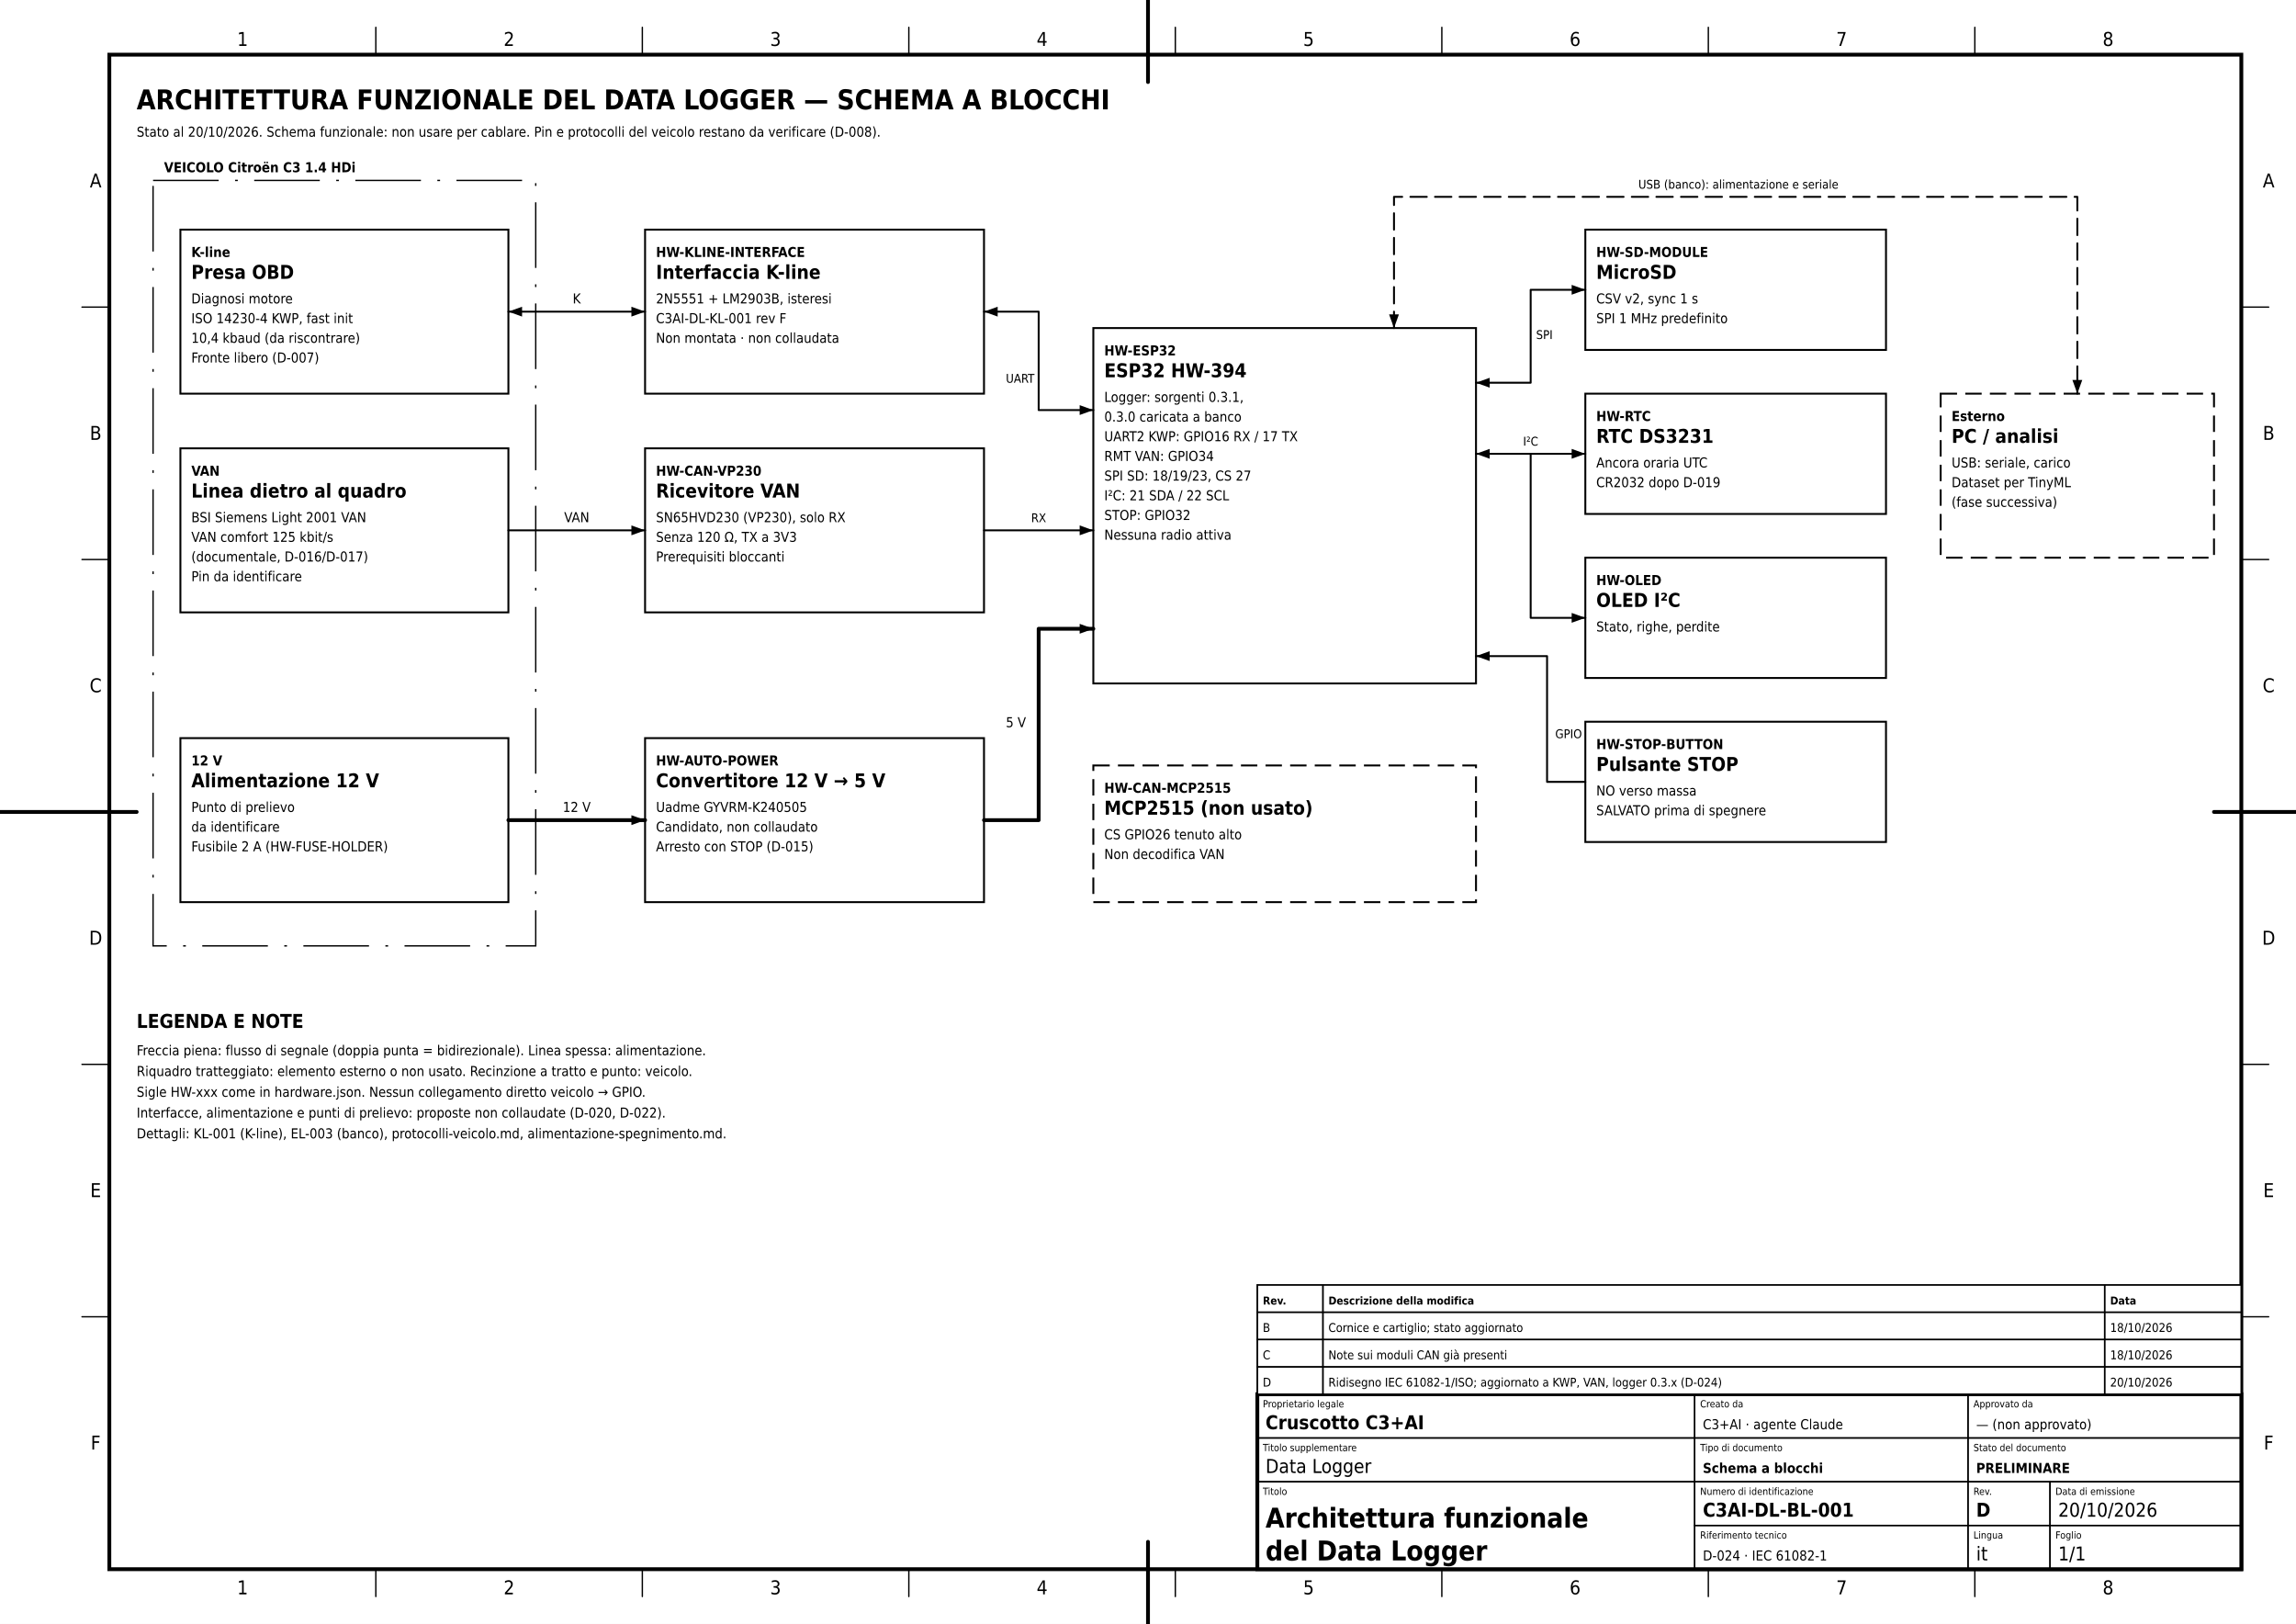
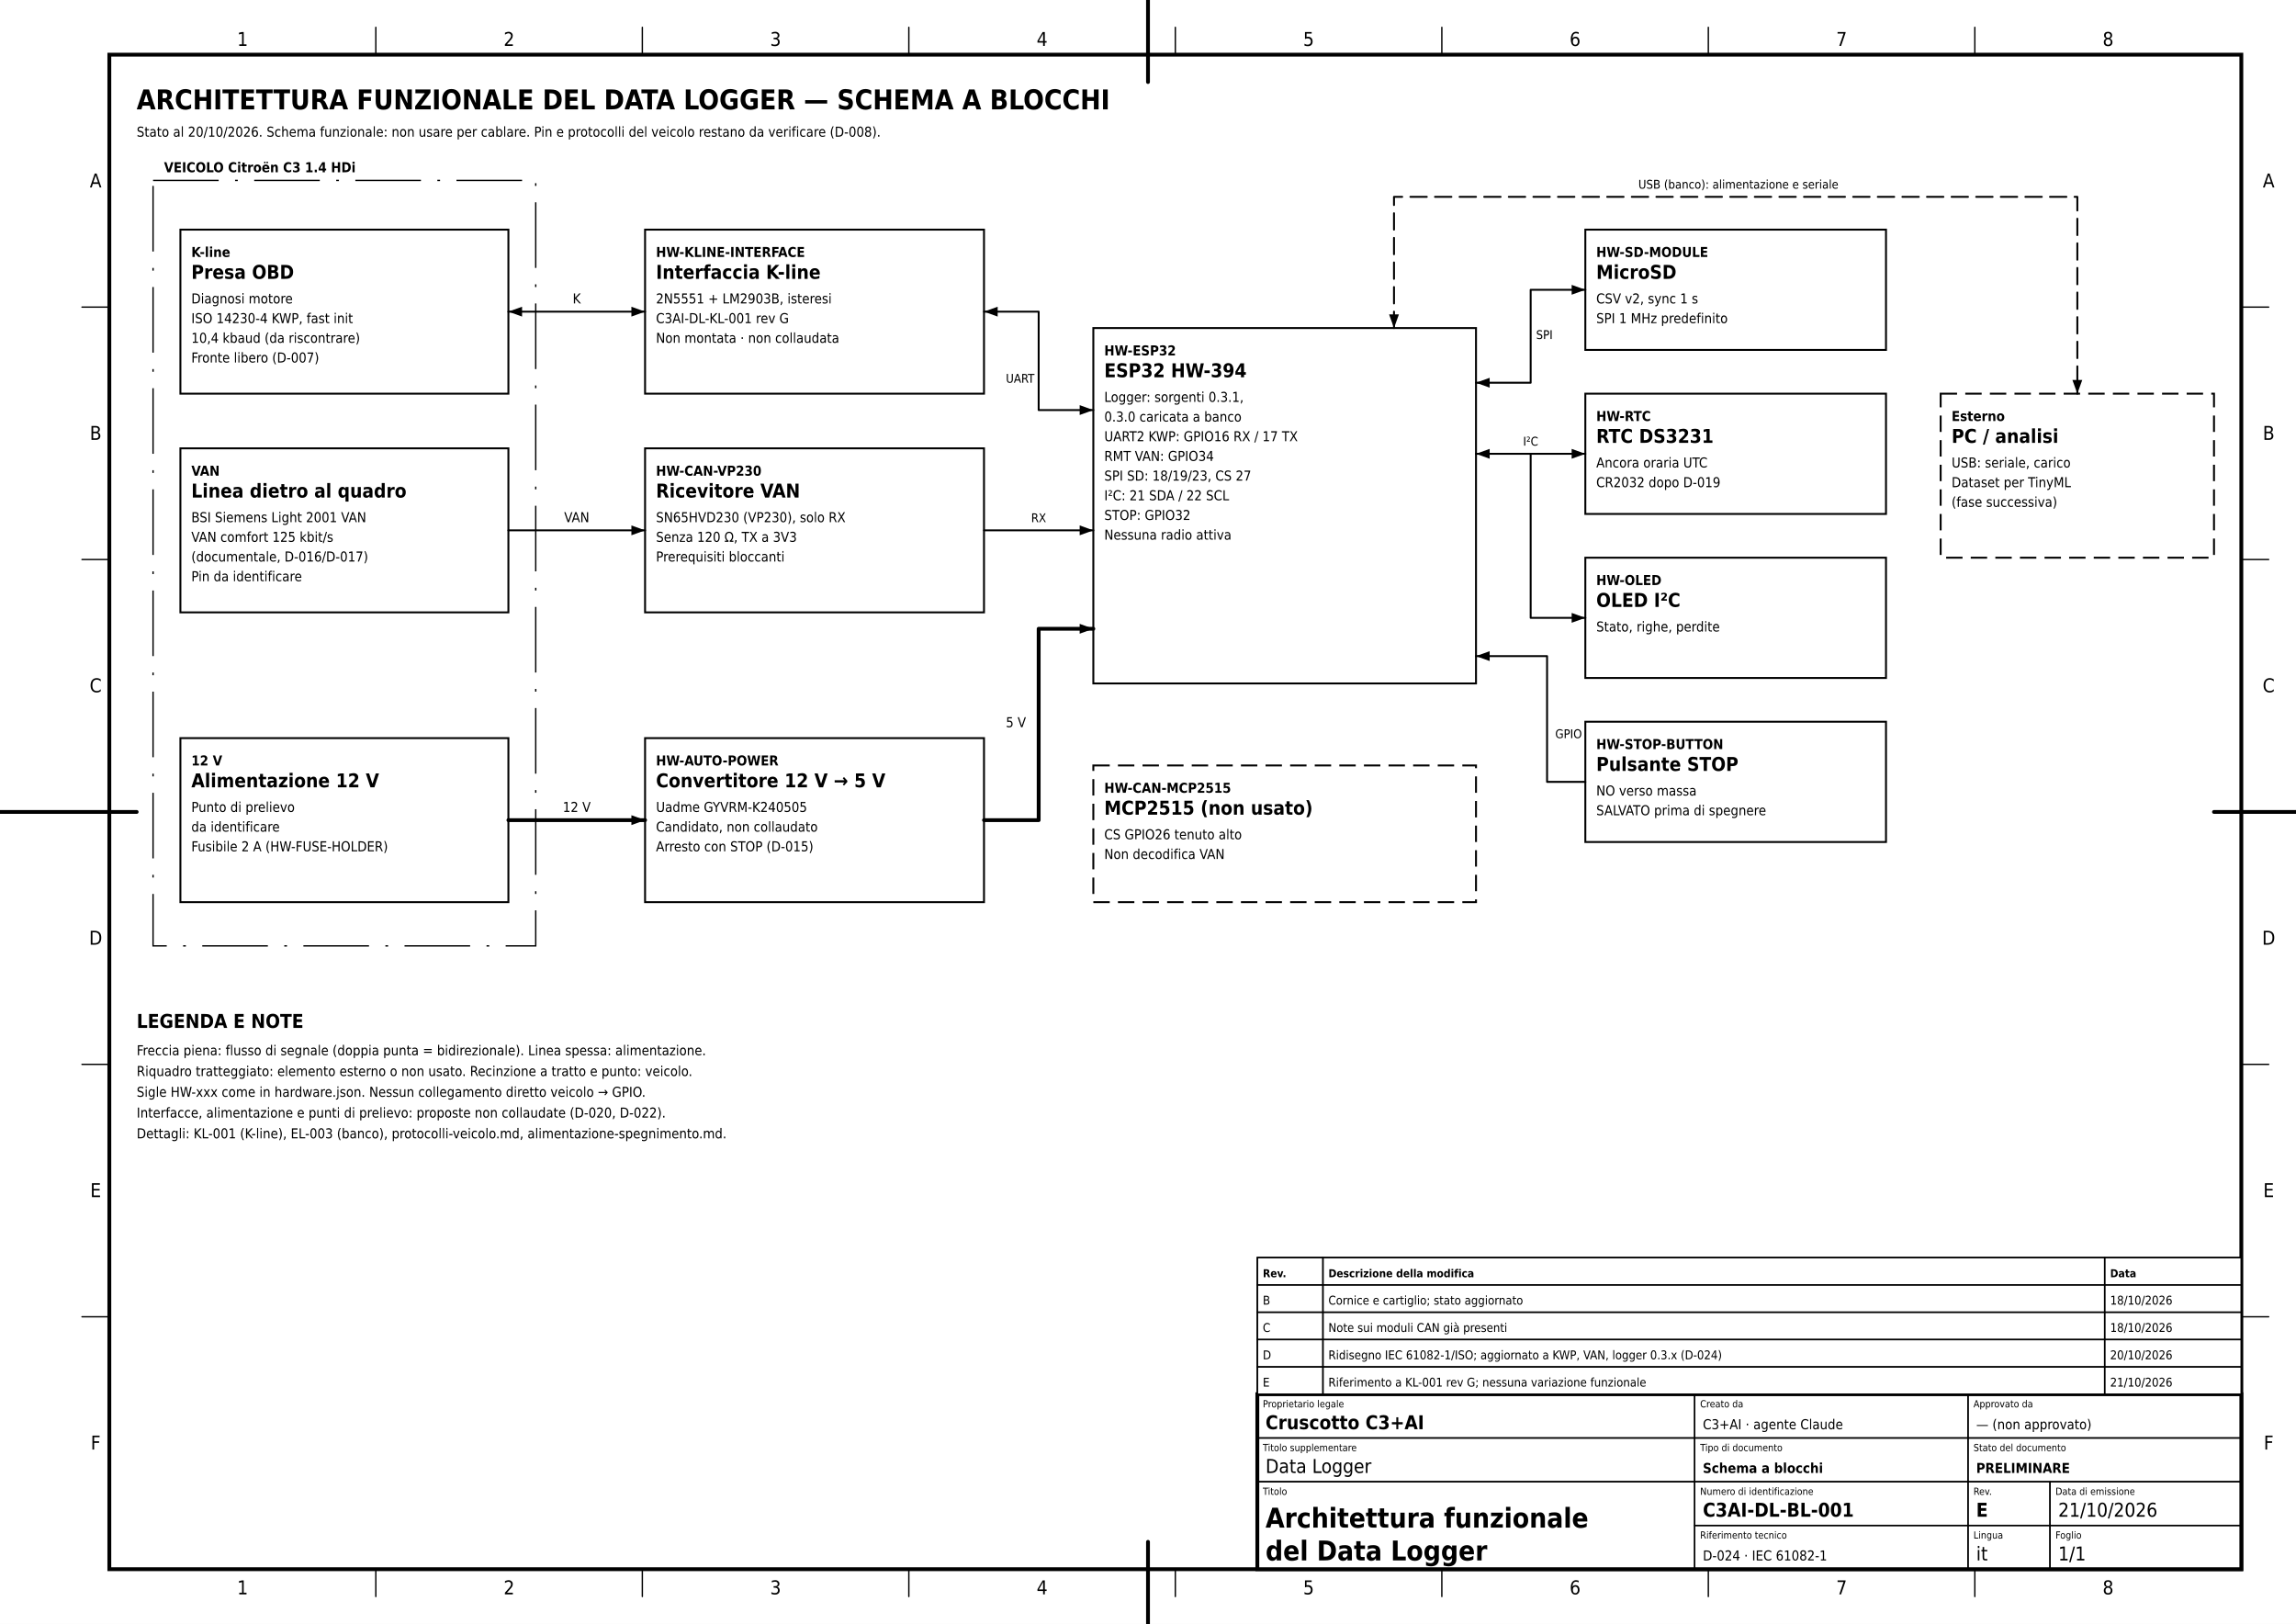
<svg xmlns="http://www.w3.org/2000/svg" width="420mm" height="297mm" viewBox="0 0 420 297">
  <rect width="420" height="297" fill="white" />
  <rect x="20" y="10" width="390" height="277" fill="none" stroke="#000000" stroke-width="0.7" />
  <text x="44.375" y="8.4" font-family="osifont, 'DejaVu Sans Condensed', 'Arial Narrow', Arial, sans-serif" font-size="3.5" text-anchor="middle" fill="#000000">1</text>
  <text x="44.375" y="291.6" font-family="osifont, 'DejaVu Sans Condensed', 'Arial Narrow', Arial, sans-serif" font-size="3.5" text-anchor="middle" fill="#000000">1</text>
  <path d="M68.75 10 L68.75 5" fill="none" stroke="#000000" stroke-width="0.25" stroke-linecap="round" stroke-linejoin="round" />
  <path d="M68.75 287 L68.75 292" fill="none" stroke="#000000" stroke-width="0.25" stroke-linecap="round" stroke-linejoin="round" />
  <text x="93.125" y="8.4" font-family="osifont, 'DejaVu Sans Condensed', 'Arial Narrow', Arial, sans-serif" font-size="3.5" text-anchor="middle" fill="#000000">2</text>
  <text x="93.125" y="291.6" font-family="osifont, 'DejaVu Sans Condensed', 'Arial Narrow', Arial, sans-serif" font-size="3.5" text-anchor="middle" fill="#000000">2</text>
  <path d="M117.5 10 L117.5 5" fill="none" stroke="#000000" stroke-width="0.25" stroke-linecap="round" stroke-linejoin="round" />
  <path d="M117.5 287 L117.5 292" fill="none" stroke="#000000" stroke-width="0.25" stroke-linecap="round" stroke-linejoin="round" />
  <text x="141.875" y="8.4" font-family="osifont, 'DejaVu Sans Condensed', 'Arial Narrow', Arial, sans-serif" font-size="3.5" text-anchor="middle" fill="#000000">3</text>
  <text x="141.875" y="291.6" font-family="osifont, 'DejaVu Sans Condensed', 'Arial Narrow', Arial, sans-serif" font-size="3.5" text-anchor="middle" fill="#000000">3</text>
  <path d="M166.25 10 L166.25 5" fill="none" stroke="#000000" stroke-width="0.25" stroke-linecap="round" stroke-linejoin="round" />
  <path d="M166.25 287 L166.25 292" fill="none" stroke="#000000" stroke-width="0.25" stroke-linecap="round" stroke-linejoin="round" />
  <text x="190.625" y="8.4" font-family="osifont, 'DejaVu Sans Condensed', 'Arial Narrow', Arial, sans-serif" font-size="3.5" text-anchor="middle" fill="#000000">4</text>
  <text x="190.625" y="291.6" font-family="osifont, 'DejaVu Sans Condensed', 'Arial Narrow', Arial, sans-serif" font-size="3.5" text-anchor="middle" fill="#000000">4</text>
  <path d="M215 10 L215 5" fill="none" stroke="#000000" stroke-width="0.25" stroke-linecap="round" stroke-linejoin="round" />
  <path d="M215 287 L215 292" fill="none" stroke="#000000" stroke-width="0.25" stroke-linecap="round" stroke-linejoin="round" />
  <text x="239.375" y="8.4" font-family="osifont, 'DejaVu Sans Condensed', 'Arial Narrow', Arial, sans-serif" font-size="3.5" text-anchor="middle" fill="#000000">5</text>
  <text x="239.375" y="291.6" font-family="osifont, 'DejaVu Sans Condensed', 'Arial Narrow', Arial, sans-serif" font-size="3.5" text-anchor="middle" fill="#000000">5</text>
  <path d="M263.75 10 L263.75 5" fill="none" stroke="#000000" stroke-width="0.25" stroke-linecap="round" stroke-linejoin="round" />
  <path d="M263.75 287 L263.75 292" fill="none" stroke="#000000" stroke-width="0.25" stroke-linecap="round" stroke-linejoin="round" />
  <text x="288.125" y="8.4" font-family="osifont, 'DejaVu Sans Condensed', 'Arial Narrow', Arial, sans-serif" font-size="3.5" text-anchor="middle" fill="#000000">6</text>
  <text x="288.125" y="291.6" font-family="osifont, 'DejaVu Sans Condensed', 'Arial Narrow', Arial, sans-serif" font-size="3.5" text-anchor="middle" fill="#000000">6</text>
  <path d="M312.5 10 L312.5 5" fill="none" stroke="#000000" stroke-width="0.25" stroke-linecap="round" stroke-linejoin="round" />
  <path d="M312.5 287 L312.5 292" fill="none" stroke="#000000" stroke-width="0.25" stroke-linecap="round" stroke-linejoin="round" />
  <text x="336.875" y="8.4" font-family="osifont, 'DejaVu Sans Condensed', 'Arial Narrow', Arial, sans-serif" font-size="3.5" text-anchor="middle" fill="#000000">7</text>
  <text x="336.875" y="291.6" font-family="osifont, 'DejaVu Sans Condensed', 'Arial Narrow', Arial, sans-serif" font-size="3.5" text-anchor="middle" fill="#000000">7</text>
  <path d="M361.25 10 L361.25 5" fill="none" stroke="#000000" stroke-width="0.25" stroke-linecap="round" stroke-linejoin="round" />
  <path d="M361.25 287 L361.25 292" fill="none" stroke="#000000" stroke-width="0.25" stroke-linecap="round" stroke-linejoin="round" />
  <text x="385.625" y="8.4" font-family="osifont, 'DejaVu Sans Condensed', 'Arial Narrow', Arial, sans-serif" font-size="3.5" text-anchor="middle" fill="#000000">8</text>
  <text x="385.625" y="291.6" font-family="osifont, 'DejaVu Sans Condensed', 'Arial Narrow', Arial, sans-serif" font-size="3.5" text-anchor="middle" fill="#000000">8</text>
  <text x="17.5" y="34.283" font-family="osifont, 'DejaVu Sans Condensed', 'Arial Narrow', Arial, sans-serif" font-size="3.5" text-anchor="middle" fill="#000000">A</text>
  <text x="415" y="34.283" font-family="osifont, 'DejaVu Sans Condensed', 'Arial Narrow', Arial, sans-serif" font-size="3.5" text-anchor="middle" fill="#000000">A</text>
  <path d="M20 56.167 L15 56.167" fill="none" stroke="#000000" stroke-width="0.25" stroke-linecap="round" stroke-linejoin="round" />
  <path d="M410 56.167 L415 56.167" fill="none" stroke="#000000" stroke-width="0.25" stroke-linecap="round" stroke-linejoin="round" />
  <text x="17.5" y="80.45" font-family="osifont, 'DejaVu Sans Condensed', 'Arial Narrow', Arial, sans-serif" font-size="3.5" text-anchor="middle" fill="#000000">B</text>
  <text x="415" y="80.45" font-family="osifont, 'DejaVu Sans Condensed', 'Arial Narrow', Arial, sans-serif" font-size="3.5" text-anchor="middle" fill="#000000">B</text>
  <path d="M20 102.333 L15 102.333" fill="none" stroke="#000000" stroke-width="0.25" stroke-linecap="round" stroke-linejoin="round" />
  <path d="M410 102.333 L415 102.333" fill="none" stroke="#000000" stroke-width="0.25" stroke-linecap="round" stroke-linejoin="round" />
  <text x="17.5" y="126.617" font-family="osifont, 'DejaVu Sans Condensed', 'Arial Narrow', Arial, sans-serif" font-size="3.5" text-anchor="middle" fill="#000000">C</text>
  <text x="415" y="126.617" font-family="osifont, 'DejaVu Sans Condensed', 'Arial Narrow', Arial, sans-serif" font-size="3.5" text-anchor="middle" fill="#000000">C</text>
  <path d="M20 148.5 L15 148.5" fill="none" stroke="#000000" stroke-width="0.25" stroke-linecap="round" stroke-linejoin="round" />
  <path d="M410 148.5 L415 148.5" fill="none" stroke="#000000" stroke-width="0.25" stroke-linecap="round" stroke-linejoin="round" />
  <text x="17.5" y="172.783" font-family="osifont, 'DejaVu Sans Condensed', 'Arial Narrow', Arial, sans-serif" font-size="3.5" text-anchor="middle" fill="#000000">D</text>
  <text x="415" y="172.783" font-family="osifont, 'DejaVu Sans Condensed', 'Arial Narrow', Arial, sans-serif" font-size="3.5" text-anchor="middle" fill="#000000">D</text>
  <path d="M20 194.667 L15 194.667" fill="none" stroke="#000000" stroke-width="0.25" stroke-linecap="round" stroke-linejoin="round" />
  <path d="M410 194.667 L415 194.667" fill="none" stroke="#000000" stroke-width="0.25" stroke-linecap="round" stroke-linejoin="round" />
  <text x="17.5" y="218.95" font-family="osifont, 'DejaVu Sans Condensed', 'Arial Narrow', Arial, sans-serif" font-size="3.5" text-anchor="middle" fill="#000000">E</text>
  <text x="415" y="218.95" font-family="osifont, 'DejaVu Sans Condensed', 'Arial Narrow', Arial, sans-serif" font-size="3.5" text-anchor="middle" fill="#000000">E</text>
  <path d="M20 240.833 L15 240.833" fill="none" stroke="#000000" stroke-width="0.25" stroke-linecap="round" stroke-linejoin="round" />
  <path d="M410 240.833 L415 240.833" fill="none" stroke="#000000" stroke-width="0.25" stroke-linecap="round" stroke-linejoin="round" />
  <text x="17.5" y="265.117" font-family="osifont, 'DejaVu Sans Condensed', 'Arial Narrow', Arial, sans-serif" font-size="3.5" text-anchor="middle" fill="#000000">F</text>
  <text x="415" y="265.117" font-family="osifont, 'DejaVu Sans Condensed', 'Arial Narrow', Arial, sans-serif" font-size="3.5" text-anchor="middle" fill="#000000">F</text>
  <path d="M210 0 L210 15" fill="none" stroke="#000000" stroke-width="0.7" stroke-linecap="round" stroke-linejoin="round" />
  <path d="M210 297 L210 282" fill="none" stroke="#000000" stroke-width="0.7" stroke-linecap="round" stroke-linejoin="round" />
  <path d="M0 148.5 L25 148.5" fill="none" stroke="#000000" stroke-width="0.7" stroke-linecap="round" stroke-linejoin="round" />
  <path d="M420 148.5 L405 148.5" fill="none" stroke="#000000" stroke-width="0.7" stroke-linecap="round" stroke-linejoin="round" />
  <text x="25" y="20" font-family="osifont, 'DejaVu Sans Condensed', 'Arial Narrow', Arial, sans-serif" font-size="5" text-anchor="start" fill="#000000" font-weight="bold">ARCHITETTURA FUNZIONALE DEL DATA LOGGER — SCHEMA A BLOCCHI</text>
  <text x="25" y="25" font-family="osifont, 'DejaVu Sans Condensed', 'Arial Narrow', Arial, sans-serif" font-size="2.5" text-anchor="start" fill="#000000">Stato al 20/10/2026. Schema funzionale: non usare per cablare. Pin e protocolli del veicolo restano da verificare (D-008).</text>
  <rect x="28" y="33" width="70" height="140" fill="none" stroke="#000000" stroke-width="0.25" stroke-dasharray="12 3 0.5 3" />
  <text x="30" y="31.5" font-family="osifont, 'DejaVu Sans Condensed', 'Arial Narrow', Arial, sans-serif" font-size="2.5" text-anchor="start" fill="#000000" font-weight="bold">VEICOLO  Citroën C3 1.4 HDi</text>
  <rect x="33" y="42" width="60" height="30" fill="none" stroke="#000000" stroke-width="0.35" />
  <text x="35" y="47" font-family="osifont, 'DejaVu Sans Condensed', 'Arial Narrow', Arial, sans-serif" font-size="2.5" text-anchor="start" fill="#000000" font-weight="bold">K-line</text>
  <text x="35" y="51" font-family="osifont, 'DejaVu Sans Condensed', 'Arial Narrow', Arial, sans-serif" font-size="3.5" text-anchor="start" fill="#000000" font-weight="bold">Presa OBD</text>
  <text x="35" y="55.5" font-family="osifont, 'DejaVu Sans Condensed', 'Arial Narrow', Arial, sans-serif" font-size="2.5" text-anchor="start" fill="#000000">Diagnosi motore</text>
  <text x="35" y="59.1" font-family="osifont, 'DejaVu Sans Condensed', 'Arial Narrow', Arial, sans-serif" font-size="2.5" text-anchor="start" fill="#000000">ISO 14230-4 KWP, fast init</text>
  <text x="35" y="62.7" font-family="osifont, 'DejaVu Sans Condensed', 'Arial Narrow', Arial, sans-serif" font-size="2.5" text-anchor="start" fill="#000000">10,4 kbaud (da riscontrare)</text>
  <text x="35" y="66.3" font-family="osifont, 'DejaVu Sans Condensed', 'Arial Narrow', Arial, sans-serif" font-size="2.5" text-anchor="start" fill="#000000">Fronte libero (D-007)</text>
  <rect x="33" y="82" width="60" height="30" fill="none" stroke="#000000" stroke-width="0.35" />
  <text x="35" y="87" font-family="osifont, 'DejaVu Sans Condensed', 'Arial Narrow', Arial, sans-serif" font-size="2.5" text-anchor="start" fill="#000000" font-weight="bold">VAN</text>
  <text x="35" y="91" font-family="osifont, 'DejaVu Sans Condensed', 'Arial Narrow', Arial, sans-serif" font-size="3.5" text-anchor="start" fill="#000000" font-weight="bold">Linea dietro al quadro</text>
  <text x="35" y="95.5" font-family="osifont, 'DejaVu Sans Condensed', 'Arial Narrow', Arial, sans-serif" font-size="2.5" text-anchor="start" fill="#000000">BSI Siemens Light 2001 VAN</text>
  <text x="35" y="99.1" font-family="osifont, 'DejaVu Sans Condensed', 'Arial Narrow', Arial, sans-serif" font-size="2.5" text-anchor="start" fill="#000000">VAN comfort 125 kbit/s</text>
  <text x="35" y="102.7" font-family="osifont, 'DejaVu Sans Condensed', 'Arial Narrow', Arial, sans-serif" font-size="2.5" text-anchor="start" fill="#000000">(documentale, D-016/D-017)</text>
  <text x="35" y="106.3" font-family="osifont, 'DejaVu Sans Condensed', 'Arial Narrow', Arial, sans-serif" font-size="2.5" text-anchor="start" fill="#000000">Pin da identificare</text>
  <rect x="33" y="135" width="60" height="30" fill="none" stroke="#000000" stroke-width="0.35" />
  <text x="35" y="140" font-family="osifont, 'DejaVu Sans Condensed', 'Arial Narrow', Arial, sans-serif" font-size="2.5" text-anchor="start" fill="#000000" font-weight="bold">12 V</text>
  <text x="35" y="144" font-family="osifont, 'DejaVu Sans Condensed', 'Arial Narrow', Arial, sans-serif" font-size="3.5" text-anchor="start" fill="#000000" font-weight="bold">Alimentazione 12 V</text>
  <text x="35" y="148.5" font-family="osifont, 'DejaVu Sans Condensed', 'Arial Narrow', Arial, sans-serif" font-size="2.5" text-anchor="start" fill="#000000">Punto di prelievo</text>
  <text x="35" y="152.1" font-family="osifont, 'DejaVu Sans Condensed', 'Arial Narrow', Arial, sans-serif" font-size="2.5" text-anchor="start" fill="#000000">da identificare</text>
  <text x="35" y="155.7" font-family="osifont, 'DejaVu Sans Condensed', 'Arial Narrow', Arial, sans-serif" font-size="2.5" text-anchor="start" fill="#000000">Fusibile 2 A (HW-FUSE-HOLDER)</text>
  <rect x="118" y="42" width="62" height="30" fill="none" stroke="#000000" stroke-width="0.35" />
  <text x="120" y="47" font-family="osifont, 'DejaVu Sans Condensed', 'Arial Narrow', Arial, sans-serif" font-size="2.5" text-anchor="start" fill="#000000" font-weight="bold">HW-KLINE-INTERFACE</text>
  <text x="120" y="51" font-family="osifont, 'DejaVu Sans Condensed', 'Arial Narrow', Arial, sans-serif" font-size="3.5" text-anchor="start" fill="#000000" font-weight="bold">Interfaccia K-line</text>
  <text x="120" y="55.5" font-family="osifont, 'DejaVu Sans Condensed', 'Arial Narrow', Arial, sans-serif" font-size="2.5" text-anchor="start" fill="#000000">2N5551 + LM2903B, isteresi</text>
-   <text x="120" y="59.1" font-family="osifont, 'DejaVu Sans Condensed', 'Arial Narrow', Arial, sans-serif" font-size="2.5" text-anchor="start" fill="#000000">C3AI-DL-KL-001 rev F</text>
+   <text x="120" y="59.1" font-family="osifont, 'DejaVu Sans Condensed', 'Arial Narrow', Arial, sans-serif" font-size="2.5" text-anchor="start" fill="#000000">C3AI-DL-KL-001 rev G</text>
  <text x="120" y="62.7" font-family="osifont, 'DejaVu Sans Condensed', 'Arial Narrow', Arial, sans-serif" font-size="2.5" text-anchor="start" fill="#000000">Non montata · non collaudata</text>
  <rect x="118" y="82" width="62" height="30" fill="none" stroke="#000000" stroke-width="0.35" />
  <text x="120" y="87" font-family="osifont, 'DejaVu Sans Condensed', 'Arial Narrow', Arial, sans-serif" font-size="2.5" text-anchor="start" fill="#000000" font-weight="bold">HW-CAN-VP230</text>
  <text x="120" y="91" font-family="osifont, 'DejaVu Sans Condensed', 'Arial Narrow', Arial, sans-serif" font-size="3.5" text-anchor="start" fill="#000000" font-weight="bold">Ricevitore VAN</text>
  <text x="120" y="95.5" font-family="osifont, 'DejaVu Sans Condensed', 'Arial Narrow', Arial, sans-serif" font-size="2.5" text-anchor="start" fill="#000000">SN65HVD230 (VP230), solo RX</text>
  <text x="120" y="99.1" font-family="osifont, 'DejaVu Sans Condensed', 'Arial Narrow', Arial, sans-serif" font-size="2.5" text-anchor="start" fill="#000000">Senza 120 Ω, TX a 3V3</text>
  <text x="120" y="102.7" font-family="osifont, 'DejaVu Sans Condensed', 'Arial Narrow', Arial, sans-serif" font-size="2.5" text-anchor="start" fill="#000000">Prerequisiti bloccanti</text>
  <rect x="118" y="135" width="62" height="30" fill="none" stroke="#000000" stroke-width="0.35" />
  <text x="120" y="140" font-family="osifont, 'DejaVu Sans Condensed', 'Arial Narrow', Arial, sans-serif" font-size="2.5" text-anchor="start" fill="#000000" font-weight="bold">HW-AUTO-POWER</text>
  <text x="120" y="144" font-family="osifont, 'DejaVu Sans Condensed', 'Arial Narrow', Arial, sans-serif" font-size="3.5" text-anchor="start" fill="#000000" font-weight="bold">Convertitore 12 V → 5 V</text>
  <text x="120" y="148.5" font-family="osifont, 'DejaVu Sans Condensed', 'Arial Narrow', Arial, sans-serif" font-size="2.5" text-anchor="start" fill="#000000">Uadme GYVRM-K240505</text>
  <text x="120" y="152.1" font-family="osifont, 'DejaVu Sans Condensed', 'Arial Narrow', Arial, sans-serif" font-size="2.5" text-anchor="start" fill="#000000">Candidato, non collaudato</text>
  <text x="120" y="155.7" font-family="osifont, 'DejaVu Sans Condensed', 'Arial Narrow', Arial, sans-serif" font-size="2.5" text-anchor="start" fill="#000000">Arresto con STOP (D-015)</text>
  <rect x="200" y="60" width="70" height="65" fill="none" stroke="#000000" stroke-width="0.35" />
  <text x="202" y="65" font-family="osifont, 'DejaVu Sans Condensed', 'Arial Narrow', Arial, sans-serif" font-size="2.5" text-anchor="start" fill="#000000" font-weight="bold">HW-ESP32</text>
  <text x="202" y="69" font-family="osifont, 'DejaVu Sans Condensed', 'Arial Narrow', Arial, sans-serif" font-size="3.5" text-anchor="start" fill="#000000" font-weight="bold">ESP32 HW-394</text>
  <text x="202" y="73.5" font-family="osifont, 'DejaVu Sans Condensed', 'Arial Narrow', Arial, sans-serif" font-size="2.5" text-anchor="start" fill="#000000">Logger: sorgenti 0.3.1,</text>
  <text x="202" y="77.1" font-family="osifont, 'DejaVu Sans Condensed', 'Arial Narrow', Arial, sans-serif" font-size="2.5" text-anchor="start" fill="#000000">0.3.0 caricata a banco</text>
  <text x="202" y="80.7" font-family="osifont, 'DejaVu Sans Condensed', 'Arial Narrow', Arial, sans-serif" font-size="2.5" text-anchor="start" fill="#000000">UART2 KWP: GPIO16 RX / 17 TX</text>
  <text x="202" y="84.3" font-family="osifont, 'DejaVu Sans Condensed', 'Arial Narrow', Arial, sans-serif" font-size="2.5" text-anchor="start" fill="#000000">RMT VAN: GPIO34</text>
  <text x="202" y="87.9" font-family="osifont, 'DejaVu Sans Condensed', 'Arial Narrow', Arial, sans-serif" font-size="2.5" text-anchor="start" fill="#000000">SPI SD: 18/19/23, CS 27</text>
  <text x="202" y="91.5" font-family="osifont, 'DejaVu Sans Condensed', 'Arial Narrow', Arial, sans-serif" font-size="2.5" text-anchor="start" fill="#000000">I²C: 21 SDA / 22 SCL</text>
  <text x="202" y="95.1" font-family="osifont, 'DejaVu Sans Condensed', 'Arial Narrow', Arial, sans-serif" font-size="2.5" text-anchor="start" fill="#000000">STOP: GPIO32</text>
  <text x="202" y="98.7" font-family="osifont, 'DejaVu Sans Condensed', 'Arial Narrow', Arial, sans-serif" font-size="2.5" text-anchor="start" fill="#000000">Nessuna radio attiva</text>
  <rect x="290" y="42" width="55" height="22" fill="none" stroke="#000000" stroke-width="0.35" />
  <text x="292" y="47" font-family="osifont, 'DejaVu Sans Condensed', 'Arial Narrow', Arial, sans-serif" font-size="2.5" text-anchor="start" fill="#000000" font-weight="bold">HW-SD-MODULE</text>
  <text x="292" y="51" font-family="osifont, 'DejaVu Sans Condensed', 'Arial Narrow', Arial, sans-serif" font-size="3.5" text-anchor="start" fill="#000000" font-weight="bold">MicroSD</text>
  <text x="292" y="55.5" font-family="osifont, 'DejaVu Sans Condensed', 'Arial Narrow', Arial, sans-serif" font-size="2.5" text-anchor="start" fill="#000000">CSV v2, sync 1 s</text>
  <text x="292" y="59.1" font-family="osifont, 'DejaVu Sans Condensed', 'Arial Narrow', Arial, sans-serif" font-size="2.5" text-anchor="start" fill="#000000">SPI 1 MHz predefinito</text>
  <rect x="290" y="72" width="55" height="22" fill="none" stroke="#000000" stroke-width="0.35" />
  <text x="292" y="77" font-family="osifont, 'DejaVu Sans Condensed', 'Arial Narrow', Arial, sans-serif" font-size="2.5" text-anchor="start" fill="#000000" font-weight="bold">HW-RTC</text>
  <text x="292" y="81" font-family="osifont, 'DejaVu Sans Condensed', 'Arial Narrow', Arial, sans-serif" font-size="3.5" text-anchor="start" fill="#000000" font-weight="bold">RTC DS3231</text>
  <text x="292" y="85.5" font-family="osifont, 'DejaVu Sans Condensed', 'Arial Narrow', Arial, sans-serif" font-size="2.5" text-anchor="start" fill="#000000">Ancora oraria UTC</text>
  <text x="292" y="89.1" font-family="osifont, 'DejaVu Sans Condensed', 'Arial Narrow', Arial, sans-serif" font-size="2.5" text-anchor="start" fill="#000000">CR2032 dopo D-019</text>
  <rect x="290" y="102" width="55" height="22" fill="none" stroke="#000000" stroke-width="0.35" />
  <text x="292" y="107" font-family="osifont, 'DejaVu Sans Condensed', 'Arial Narrow', Arial, sans-serif" font-size="2.5" text-anchor="start" fill="#000000" font-weight="bold">HW-OLED</text>
  <text x="292" y="111" font-family="osifont, 'DejaVu Sans Condensed', 'Arial Narrow', Arial, sans-serif" font-size="3.5" text-anchor="start" fill="#000000" font-weight="bold">OLED I²C</text>
  <text x="292" y="115.5" font-family="osifont, 'DejaVu Sans Condensed', 'Arial Narrow', Arial, sans-serif" font-size="2.5" text-anchor="start" fill="#000000">Stato, righe, perdite</text>
  <rect x="290" y="132" width="55" height="22" fill="none" stroke="#000000" stroke-width="0.35" />
  <text x="292" y="137" font-family="osifont, 'DejaVu Sans Condensed', 'Arial Narrow', Arial, sans-serif" font-size="2.5" text-anchor="start" fill="#000000" font-weight="bold">HW-STOP-BUTTON</text>
  <text x="292" y="141" font-family="osifont, 'DejaVu Sans Condensed', 'Arial Narrow', Arial, sans-serif" font-size="3.5" text-anchor="start" fill="#000000" font-weight="bold">Pulsante STOP</text>
  <text x="292" y="145.5" font-family="osifont, 'DejaVu Sans Condensed', 'Arial Narrow', Arial, sans-serif" font-size="2.5" text-anchor="start" fill="#000000">NO verso massa</text>
  <text x="292" y="149.1" font-family="osifont, 'DejaVu Sans Condensed', 'Arial Narrow', Arial, sans-serif" font-size="2.5" text-anchor="start" fill="#000000">SALVATO prima di spegnere</text>
  <rect x="355" y="72" width="50" height="30" fill="none" stroke="#000000" stroke-width="0.35" stroke-dasharray="3 1.5" />
  <text x="357" y="77" font-family="osifont, 'DejaVu Sans Condensed', 'Arial Narrow', Arial, sans-serif" font-size="2.5" text-anchor="start" fill="#000000" font-weight="bold">Esterno</text>
  <text x="357" y="81" font-family="osifont, 'DejaVu Sans Condensed', 'Arial Narrow', Arial, sans-serif" font-size="3.5" text-anchor="start" fill="#000000" font-weight="bold">PC / analisi</text>
  <text x="357" y="85.5" font-family="osifont, 'DejaVu Sans Condensed', 'Arial Narrow', Arial, sans-serif" font-size="2.5" text-anchor="start" fill="#000000">USB: seriale, carico</text>
  <text x="357" y="89.1" font-family="osifont, 'DejaVu Sans Condensed', 'Arial Narrow', Arial, sans-serif" font-size="2.5" text-anchor="start" fill="#000000">Dataset per TinyML</text>
  <text x="357" y="92.7" font-family="osifont, 'DejaVu Sans Condensed', 'Arial Narrow', Arial, sans-serif" font-size="2.5" text-anchor="start" fill="#000000">(fase successiva)</text>
  <rect x="200" y="140" width="70" height="25" fill="none" stroke="#000000" stroke-width="0.35" stroke-dasharray="3 1.5" />
  <text x="202" y="145" font-family="osifont, 'DejaVu Sans Condensed', 'Arial Narrow', Arial, sans-serif" font-size="2.5" text-anchor="start" fill="#000000" font-weight="bold">HW-CAN-MCP2515</text>
  <text x="202" y="149" font-family="osifont, 'DejaVu Sans Condensed', 'Arial Narrow', Arial, sans-serif" font-size="3.5" text-anchor="start" fill="#000000" font-weight="bold">MCP2515 (non usato)</text>
  <text x="202" y="153.5" font-family="osifont, 'DejaVu Sans Condensed', 'Arial Narrow', Arial, sans-serif" font-size="2.5" text-anchor="start" fill="#000000">CS GPIO26 tenuto alto</text>
  <text x="202" y="157.1" font-family="osifont, 'DejaVu Sans Condensed', 'Arial Narrow', Arial, sans-serif" font-size="2.5" text-anchor="start" fill="#000000">Non decodifica VAN</text>
  <path d="M93 57 L118 57" fill="none" stroke="#000000" stroke-width="0.35" stroke-linecap="round" stroke-linejoin="round" />
  <path d="M118 57 L115.5 57.9 L115.5 56.1 Z" fill="#000000" />
  <path d="M93 57 L95.5 56.1 L95.5 57.9 Z" fill="#000000" />
  <text x="105.5" y="55.5" font-family="osifont, 'DejaVu Sans Condensed', 'Arial Narrow', Arial, sans-serif" font-size="2.5" text-anchor="middle" fill="#000000">K</text>
  <path d="M93 97 L118 97" fill="none" stroke="#000000" stroke-width="0.35" stroke-linecap="round" stroke-linejoin="round" />
  <path d="M118 97 L115.5 97.9 L115.5 96.1 Z" fill="#000000" />
  <text x="105.5" y="95.5" font-family="osifont, 'DejaVu Sans Condensed', 'Arial Narrow', Arial, sans-serif" font-size="2.5" text-anchor="middle" fill="#000000">VAN</text>
  <path d="M180 57 L190 57 L190 75 L200 75" fill="none" stroke="#000000" stroke-width="0.35" stroke-linecap="round" stroke-linejoin="round" />
  <path d="M200 75 L197.5 75.9 L197.5 74.1 Z" fill="#000000" />
  <path d="M180 57 L182.5 56.1 L182.5 57.9 Z" fill="#000000" />
  <text x="184" y="70" font-family="osifont, 'DejaVu Sans Condensed', 'Arial Narrow', Arial, sans-serif" font-size="2.2" text-anchor="start" fill="#000000">UART</text>
  <path d="M180 97 L200 97" fill="none" stroke="#000000" stroke-width="0.35" stroke-linecap="round" stroke-linejoin="round" />
  <path d="M200 97 L197.5 97.9 L197.5 96.1 Z" fill="#000000" />
  <text x="190" y="95.5" font-family="osifont, 'DejaVu Sans Condensed', 'Arial Narrow', Arial, sans-serif" font-size="2.2" text-anchor="middle" fill="#000000">RX</text>
  <path d="M270 70 L280 70 L280 53 L290 53" fill="none" stroke="#000000" stroke-width="0.35" stroke-linecap="round" stroke-linejoin="round" />
  <path d="M290 53 L287.5 53.9 L287.5 52.1 Z" fill="#000000" />
  <path d="M270 70 L272.5 69.1 L272.5 70.9 Z" fill="#000000" />
  <text x="281" y="62" font-family="osifont, 'DejaVu Sans Condensed', 'Arial Narrow', Arial, sans-serif" font-size="2.2" text-anchor="start" fill="#000000">SPI</text>
  <path d="M270 83 L290 83" fill="none" stroke="#000000" stroke-width="0.35" stroke-linecap="round" stroke-linejoin="round" />
  <path d="M290 83 L287.5 83.9 L287.5 82.1 Z" fill="#000000" />
  <path d="M270 83 L272.5 82.1 L272.5 83.9 Z" fill="#000000" />
  <text x="280" y="81.5" font-family="osifont, 'DejaVu Sans Condensed', 'Arial Narrow', Arial, sans-serif" font-size="2.2" text-anchor="middle" fill="#000000">I²C</text>
  <path d="M280 83 L280 113 L290 113" fill="none" stroke="#000000" stroke-width="0.35" stroke-linecap="round" stroke-linejoin="round" />
  <path d="M290 113 L287.5 113.9 L287.5 112.1 Z" fill="#000000" />
  <path d="M290 143 L283 143 L283 120 L270 120" fill="none" stroke="#000000" stroke-width="0.35" stroke-linecap="round" stroke-linejoin="round" />
  <path d="M270 120 L272.5 119.1 L272.5 120.9 Z" fill="#000000" />
  <text x="284.5" y="135" font-family="osifont, 'DejaVu Sans Condensed', 'Arial Narrow', Arial, sans-serif" font-size="2.2" text-anchor="start" fill="#000000">GPIO</text>
  <path d="M255 60 L255 36 L380 36 L380 72" fill="none" stroke="#000000" stroke-width="0.35" stroke-linecap="round" stroke-linejoin="round" stroke-dasharray="3 1.5" />
  <path d="M380 72 L379.1 69.5 L380.9 69.5 Z" fill="#000000" />
  <path d="M255 60 L254.1 57.5 L255.9 57.5 Z" fill="#000000" />
  <text x="318" y="34.5" font-family="osifont, 'DejaVu Sans Condensed', 'Arial Narrow', Arial, sans-serif" font-size="2.2" text-anchor="middle" fill="#000000">USB (banco): alimentazione e seriale</text>
  <path d="M93 150 L118 150" fill="none" stroke="#000000" stroke-width="0.7" stroke-linecap="round" stroke-linejoin="round" />
  <path d="M118 150 L115.5 150.9 L115.5 149.1 Z" fill="#000000" />
  <text x="105.5" y="148.5" font-family="osifont, 'DejaVu Sans Condensed', 'Arial Narrow', Arial, sans-serif" font-size="2.5" text-anchor="middle" fill="#000000">12 V</text>
  <path d="M180 150 L190 150 L190 115 L200 115" fill="none" stroke="#000000" stroke-width="0.7" stroke-linecap="round" stroke-linejoin="round" />
  <path d="M200 115 L197.5 115.9 L197.5 114.1 Z" fill="#000000" />
  <text x="184" y="133" font-family="osifont, 'DejaVu Sans Condensed', 'Arial Narrow', Arial, sans-serif" font-size="2.5" text-anchor="start" fill="#000000">5 V</text>
  <text x="25" y="188" font-family="osifont, 'DejaVu Sans Condensed', 'Arial Narrow', Arial, sans-serif" font-size="3.5" text-anchor="start" fill="#000000" font-weight="bold">LEGENDA E NOTE</text>
  <text x="25" y="193" font-family="osifont, 'DejaVu Sans Condensed', 'Arial Narrow', Arial, sans-serif" font-size="2.5" text-anchor="start" fill="#000000">Freccia piena: flusso di segnale (doppia punta = bidirezionale). Linea spessa: alimentazione.</text>
  <text x="25" y="196.8" font-family="osifont, 'DejaVu Sans Condensed', 'Arial Narrow', Arial, sans-serif" font-size="2.5" text-anchor="start" fill="#000000">Riquadro tratteggiato: elemento esterno o non usato. Recinzione a tratto e punto: veicolo.</text>
  <text x="25" y="200.6" font-family="osifont, 'DejaVu Sans Condensed', 'Arial Narrow', Arial, sans-serif" font-size="2.5" text-anchor="start" fill="#000000">Sigle HW-xxx come in hardware.json. Nessun collegamento diretto veicolo → GPIO.</text>
  <text x="25" y="204.4" font-family="osifont, 'DejaVu Sans Condensed', 'Arial Narrow', Arial, sans-serif" font-size="2.5" text-anchor="start" fill="#000000">Interfacce, alimentazione e punti di prelievo: proposte non collaudate (D-020, D-022).</text>
  <text x="25" y="208.2" font-family="osifont, 'DejaVu Sans Condensed', 'Arial Narrow', Arial, sans-serif" font-size="2.5" text-anchor="start" fill="#000000">Dettagli: KL-001 (K-line), EL-003 (banco), protocolli-veicolo.md, alimentazione-spegnimento.md.</text>
  <rect x="230" y="255" width="180" height="32" fill="white" />
  <rect x="230" y="255" width="180" height="32" fill="none" stroke="#000000" stroke-width="0.7" />
  <rect x="230" y="255" width="80" height="8" fill="none" stroke="#000000" stroke-width="0.25" />
  <text x="231" y="257.4" font-family="osifont, 'DejaVu Sans Condensed', 'Arial Narrow', Arial, sans-serif" font-size="1.8" text-anchor="start" fill="#000000">Proprietario legale</text>
  <text x="231.5" y="261.4" font-family="osifont, 'DejaVu Sans Condensed', 'Arial Narrow', Arial, sans-serif" font-size="3.5" text-anchor="start" fill="#000000" font-weight="bold">Cruscotto C3+AI</text>
  <rect x="310" y="255" width="50" height="8" fill="none" stroke="#000000" stroke-width="0.25" />
  <text x="311" y="257.4" font-family="osifont, 'DejaVu Sans Condensed', 'Arial Narrow', Arial, sans-serif" font-size="1.8" text-anchor="start" fill="#000000">Creato da</text>
  <text x="311.5" y="261.4" font-family="osifont, 'DejaVu Sans Condensed', 'Arial Narrow', Arial, sans-serif" font-size="2.5" text-anchor="start" fill="#000000">C3+AI · agente Claude</text>
  <rect x="360" y="255" width="50" height="8" fill="none" stroke="#000000" stroke-width="0.25" />
  <text x="361" y="257.4" font-family="osifont, 'DejaVu Sans Condensed', 'Arial Narrow', Arial, sans-serif" font-size="1.8" text-anchor="start" fill="#000000">Approvato da</text>
  <text x="361.5" y="261.4" font-family="osifont, 'DejaVu Sans Condensed', 'Arial Narrow', Arial, sans-serif" font-size="2.5" text-anchor="start" fill="#000000">— (non approvato)</text>
  <rect x="230" y="263" width="80" height="8" fill="none" stroke="#000000" stroke-width="0.25" />
  <text x="231" y="265.4" font-family="osifont, 'DejaVu Sans Condensed', 'Arial Narrow', Arial, sans-serif" font-size="1.8" text-anchor="start" fill="#000000">Titolo supplementare</text>
  <text x="231.5" y="269.4" font-family="osifont, 'DejaVu Sans Condensed', 'Arial Narrow', Arial, sans-serif" font-size="3.5" text-anchor="start" fill="#000000">Data Logger</text>
  <rect x="310" y="263" width="50" height="8" fill="none" stroke="#000000" stroke-width="0.25" />
  <text x="311" y="265.4" font-family="osifont, 'DejaVu Sans Condensed', 'Arial Narrow', Arial, sans-serif" font-size="1.8" text-anchor="start" fill="#000000">Tipo di documento</text>
  <text x="311.5" y="269.4" font-family="osifont, 'DejaVu Sans Condensed', 'Arial Narrow', Arial, sans-serif" font-size="2.5" text-anchor="start" fill="#000000" font-weight="bold">Schema a blocchi</text>
  <rect x="360" y="263" width="50" height="8" fill="none" stroke="#000000" stroke-width="0.25" />
  <text x="361" y="265.4" font-family="osifont, 'DejaVu Sans Condensed', 'Arial Narrow', Arial, sans-serif" font-size="1.8" text-anchor="start" fill="#000000">Stato del documento</text>
  <text x="361.5" y="269.4" font-family="osifont, 'DejaVu Sans Condensed', 'Arial Narrow', Arial, sans-serif" font-size="2.5" text-anchor="start" fill="#000000" font-weight="bold">PRELIMINARE</text>
  <rect x="230" y="271" width="80" height="16" fill="none" stroke="#000000" stroke-width="0.25" />
  <text x="231" y="273.4" font-family="osifont, 'DejaVu Sans Condensed', 'Arial Narrow', Arial, sans-serif" font-size="1.8" text-anchor="start" fill="#000000">Titolo</text>
  <text x="231.5" y="279.4" font-family="osifont, 'DejaVu Sans Condensed', 'Arial Narrow', Arial, sans-serif" font-size="5" text-anchor="start" fill="#000000" font-weight="bold">Architettura funzionale</text>
  <text x="231.5" y="285.4" font-family="osifont, 'DejaVu Sans Condensed', 'Arial Narrow', Arial, sans-serif" font-size="5" text-anchor="start" fill="#000000" font-weight="bold">del Data Logger</text>
  <rect x="310" y="271" width="50" height="8" fill="none" stroke="#000000" stroke-width="0.25" />
  <text x="311" y="273.4" font-family="osifont, 'DejaVu Sans Condensed', 'Arial Narrow', Arial, sans-serif" font-size="1.8" text-anchor="start" fill="#000000">Numero di identificazione</text>
  <text x="311.5" y="277.4" font-family="osifont, 'DejaVu Sans Condensed', 'Arial Narrow', Arial, sans-serif" font-size="3.5" text-anchor="start" fill="#000000" font-weight="bold">C3AI-DL-BL-001</text>
  <rect x="360" y="271" width="15" height="8" fill="none" stroke="#000000" stroke-width="0.25" />
  <text x="361" y="273.4" font-family="osifont, 'DejaVu Sans Condensed', 'Arial Narrow', Arial, sans-serif" font-size="1.8" text-anchor="start" fill="#000000">Rev.</text>
-   <text x="361.5" y="277.4" font-family="osifont, 'DejaVu Sans Condensed', 'Arial Narrow', Arial, sans-serif" font-size="3.5" text-anchor="start" fill="#000000" font-weight="bold">D</text>
+   <text x="361.5" y="277.4" font-family="osifont, 'DejaVu Sans Condensed', 'Arial Narrow', Arial, sans-serif" font-size="3.5" text-anchor="start" fill="#000000" font-weight="bold">E</text>
  <rect x="375" y="271" width="35" height="8" fill="none" stroke="#000000" stroke-width="0.25" />
  <text x="376" y="273.4" font-family="osifont, 'DejaVu Sans Condensed', 'Arial Narrow', Arial, sans-serif" font-size="1.8" text-anchor="start" fill="#000000">Data di emissione</text>
-   <text x="376.5" y="277.4" font-family="osifont, 'DejaVu Sans Condensed', 'Arial Narrow', Arial, sans-serif" font-size="3.5" text-anchor="start" fill="#000000">20/10/2026</text>
+   <text x="376.5" y="277.4" font-family="osifont, 'DejaVu Sans Condensed', 'Arial Narrow', Arial, sans-serif" font-size="3.5" text-anchor="start" fill="#000000">21/10/2026</text>
  <rect x="310" y="279" width="50" height="8" fill="none" stroke="#000000" stroke-width="0.25" />
  <text x="311" y="281.4" font-family="osifont, 'DejaVu Sans Condensed', 'Arial Narrow', Arial, sans-serif" font-size="1.8" text-anchor="start" fill="#000000">Riferimento tecnico</text>
  <text x="311.5" y="285.4" font-family="osifont, 'DejaVu Sans Condensed', 'Arial Narrow', Arial, sans-serif" font-size="2.5" text-anchor="start" fill="#000000">D-024 · IEC 61082-1</text>
  <rect x="360" y="279" width="15" height="8" fill="none" stroke="#000000" stroke-width="0.25" />
  <text x="361" y="281.4" font-family="osifont, 'DejaVu Sans Condensed', 'Arial Narrow', Arial, sans-serif" font-size="1.8" text-anchor="start" fill="#000000">Lingua</text>
  <text x="361.5" y="285.4" font-family="osifont, 'DejaVu Sans Condensed', 'Arial Narrow', Arial, sans-serif" font-size="3.5" text-anchor="start" fill="#000000">it</text>
  <rect x="375" y="279" width="35" height="8" fill="none" stroke="#000000" stroke-width="0.25" />
  <text x="376" y="281.4" font-family="osifont, 'DejaVu Sans Condensed', 'Arial Narrow', Arial, sans-serif" font-size="1.8" text-anchor="start" fill="#000000">Foglio</text>
  <text x="376.5" y="285.4" font-family="osifont, 'DejaVu Sans Condensed', 'Arial Narrow', Arial, sans-serif" font-size="3.5" text-anchor="start" fill="#000000">1/1</text>
-   <rect x="230" y="235" width="180" height="20" fill="white" />
-   <rect x="230" y="235" width="180" height="20" fill="none" stroke="#000000" stroke-width="0.25" />
+   <rect x="230" y="230" width="180" height="25" fill="white" />
+   <rect x="230" y="230" width="180" height="25" fill="none" stroke="#000000" stroke-width="0.25" />
+   <rect x="230" y="230" width="12" height="5" fill="none" stroke="#000000" stroke-width="0.25" />
+   <text x="231" y="233.6" font-family="osifont, 'DejaVu Sans Condensed', 'Arial Narrow', Arial, sans-serif" font-size="2" text-anchor="start" fill="#000000" font-weight="bold">Rev.</text>
+   <rect x="242" y="230" width="143" height="5" fill="none" stroke="#000000" stroke-width="0.25" />
+   <text x="243" y="233.6" font-family="osifont, 'DejaVu Sans Condensed', 'Arial Narrow', Arial, sans-serif" font-size="2" text-anchor="start" fill="#000000" font-weight="bold">Descrizione della modifica</text>
+   <rect x="385" y="230" width="25" height="5" fill="none" stroke="#000000" stroke-width="0.25" />
+   <text x="386" y="233.6" font-family="osifont, 'DejaVu Sans Condensed', 'Arial Narrow', Arial, sans-serif" font-size="2" text-anchor="start" fill="#000000" font-weight="bold">Data</text>
  <rect x="230" y="235" width="12" height="5" fill="none" stroke="#000000" stroke-width="0.25" />
-   <text x="231" y="238.6" font-family="osifont, 'DejaVu Sans Condensed', 'Arial Narrow', Arial, sans-serif" font-size="2" text-anchor="start" fill="#000000" font-weight="bold">Rev.</text>
+   <text x="231" y="238.6" font-family="osifont, 'DejaVu Sans Condensed', 'Arial Narrow', Arial, sans-serif" font-size="2.2" text-anchor="start" fill="#000000">B</text>
  <rect x="242" y="235" width="143" height="5" fill="none" stroke="#000000" stroke-width="0.25" />
-   <text x="243" y="238.6" font-family="osifont, 'DejaVu Sans Condensed', 'Arial Narrow', Arial, sans-serif" font-size="2" text-anchor="start" fill="#000000" font-weight="bold">Descrizione della modifica</text>
+   <text x="243" y="238.6" font-family="osifont, 'DejaVu Sans Condensed', 'Arial Narrow', Arial, sans-serif" font-size="2.2" text-anchor="start" fill="#000000">Cornice e cartiglio; stato aggiornato</text>
  <rect x="385" y="235" width="25" height="5" fill="none" stroke="#000000" stroke-width="0.25" />
-   <text x="386" y="238.6" font-family="osifont, 'DejaVu Sans Condensed', 'Arial Narrow', Arial, sans-serif" font-size="2" text-anchor="start" fill="#000000" font-weight="bold">Data</text>
+   <text x="386" y="238.6" font-family="osifont, 'DejaVu Sans Condensed', 'Arial Narrow', Arial, sans-serif" font-size="2.2" text-anchor="start" fill="#000000">18/10/2026</text>
  <rect x="230" y="240" width="12" height="5" fill="none" stroke="#000000" stroke-width="0.25" />
-   <text x="231" y="243.6" font-family="osifont, 'DejaVu Sans Condensed', 'Arial Narrow', Arial, sans-serif" font-size="2.2" text-anchor="start" fill="#000000">B</text>
+   <text x="231" y="243.6" font-family="osifont, 'DejaVu Sans Condensed', 'Arial Narrow', Arial, sans-serif" font-size="2.2" text-anchor="start" fill="#000000">C</text>
  <rect x="242" y="240" width="143" height="5" fill="none" stroke="#000000" stroke-width="0.25" />
-   <text x="243" y="243.6" font-family="osifont, 'DejaVu Sans Condensed', 'Arial Narrow', Arial, sans-serif" font-size="2.2" text-anchor="start" fill="#000000">Cornice e cartiglio; stato aggiornato</text>
+   <text x="243" y="243.6" font-family="osifont, 'DejaVu Sans Condensed', 'Arial Narrow', Arial, sans-serif" font-size="2.2" text-anchor="start" fill="#000000">Note sui moduli CAN già presenti</text>
  <rect x="385" y="240" width="25" height="5" fill="none" stroke="#000000" stroke-width="0.25" />
  <text x="386" y="243.6" font-family="osifont, 'DejaVu Sans Condensed', 'Arial Narrow', Arial, sans-serif" font-size="2.2" text-anchor="start" fill="#000000">18/10/2026</text>
  <rect x="230" y="245" width="12" height="5" fill="none" stroke="#000000" stroke-width="0.25" />
-   <text x="231" y="248.6" font-family="osifont, 'DejaVu Sans Condensed', 'Arial Narrow', Arial, sans-serif" font-size="2.2" text-anchor="start" fill="#000000">C</text>
+   <text x="231" y="248.6" font-family="osifont, 'DejaVu Sans Condensed', 'Arial Narrow', Arial, sans-serif" font-size="2.2" text-anchor="start" fill="#000000">D</text>
  <rect x="242" y="245" width="143" height="5" fill="none" stroke="#000000" stroke-width="0.25" />
-   <text x="243" y="248.6" font-family="osifont, 'DejaVu Sans Condensed', 'Arial Narrow', Arial, sans-serif" font-size="2.2" text-anchor="start" fill="#000000">Note sui moduli CAN già presenti</text>
+   <text x="243" y="248.6" font-family="osifont, 'DejaVu Sans Condensed', 'Arial Narrow', Arial, sans-serif" font-size="2.2" text-anchor="start" fill="#000000">Ridisegno IEC 61082-1/ISO; aggiornato a KWP, VAN, logger 0.3.x (D-024)</text>
  <rect x="385" y="245" width="25" height="5" fill="none" stroke="#000000" stroke-width="0.25" />
-   <text x="386" y="248.6" font-family="osifont, 'DejaVu Sans Condensed', 'Arial Narrow', Arial, sans-serif" font-size="2.2" text-anchor="start" fill="#000000">18/10/2026</text>
+   <text x="386" y="248.6" font-family="osifont, 'DejaVu Sans Condensed', 'Arial Narrow', Arial, sans-serif" font-size="2.2" text-anchor="start" fill="#000000">20/10/2026</text>
  <rect x="230" y="250" width="12" height="5" fill="none" stroke="#000000" stroke-width="0.25" />
-   <text x="231" y="253.6" font-family="osifont, 'DejaVu Sans Condensed', 'Arial Narrow', Arial, sans-serif" font-size="2.2" text-anchor="start" fill="#000000">D</text>
+   <text x="231" y="253.6" font-family="osifont, 'DejaVu Sans Condensed', 'Arial Narrow', Arial, sans-serif" font-size="2.2" text-anchor="start" fill="#000000">E</text>
  <rect x="242" y="250" width="143" height="5" fill="none" stroke="#000000" stroke-width="0.25" />
-   <text x="243" y="253.6" font-family="osifont, 'DejaVu Sans Condensed', 'Arial Narrow', Arial, sans-serif" font-size="2.2" text-anchor="start" fill="#000000">Ridisegno IEC 61082-1/ISO; aggiornato a KWP, VAN, logger 0.3.x (D-024)</text>
+   <text x="243" y="253.6" font-family="osifont, 'DejaVu Sans Condensed', 'Arial Narrow', Arial, sans-serif" font-size="2.2" text-anchor="start" fill="#000000">Riferimento a KL-001 rev G; nessuna variazione funzionale</text>
  <rect x="385" y="250" width="25" height="5" fill="none" stroke="#000000" stroke-width="0.25" />
-   <text x="386" y="253.6" font-family="osifont, 'DejaVu Sans Condensed', 'Arial Narrow', Arial, sans-serif" font-size="2.2" text-anchor="start" fill="#000000">20/10/2026</text>
+   <text x="386" y="253.6" font-family="osifont, 'DejaVu Sans Condensed', 'Arial Narrow', Arial, sans-serif" font-size="2.2" text-anchor="start" fill="#000000">21/10/2026</text>
</svg>
